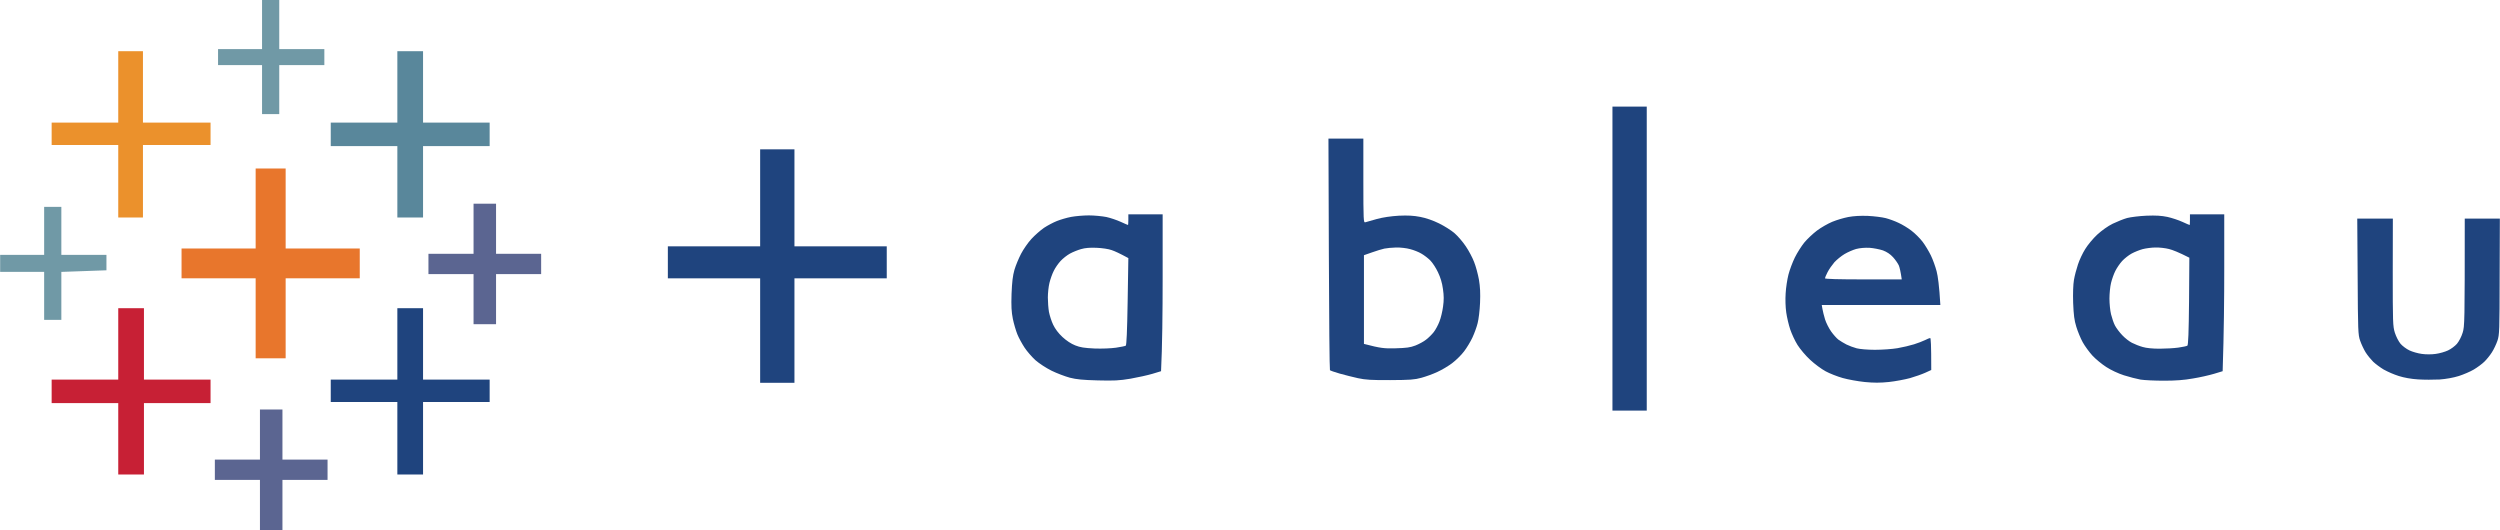
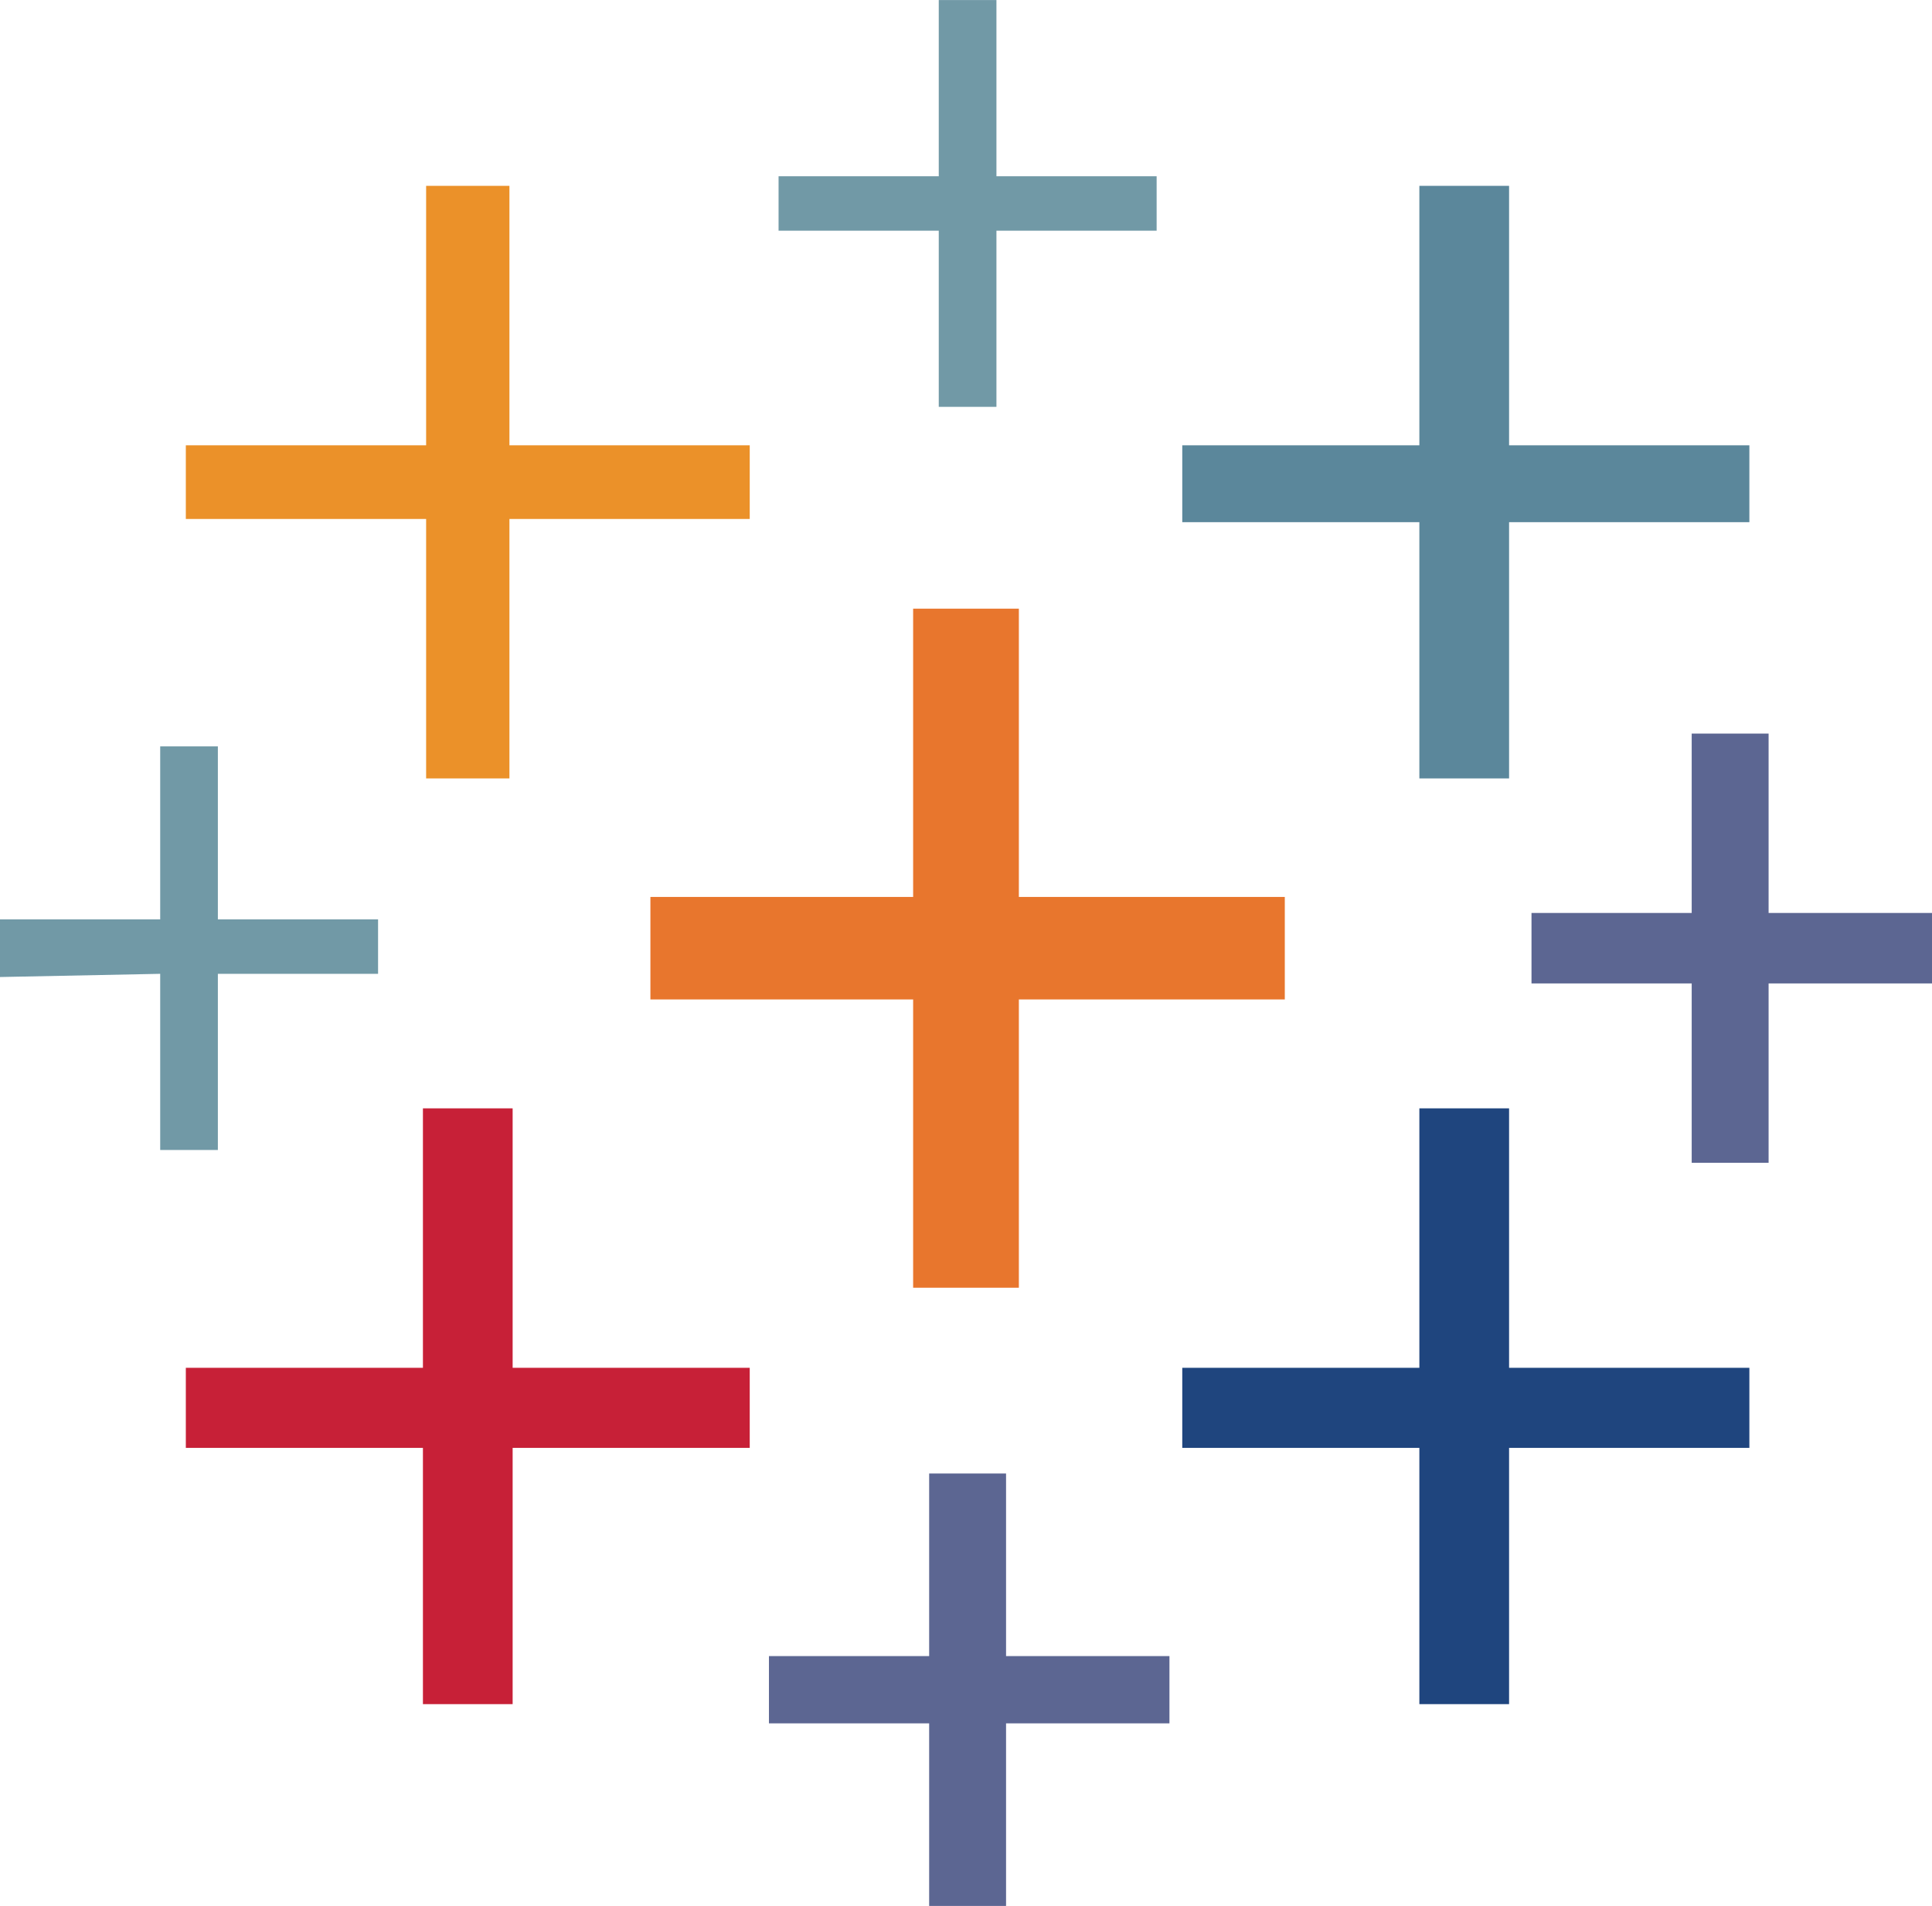
- <svg xmlns="http://www.w3.org/2000/svg" height="530" width="2500" viewBox="0 0 249.97 53">
-   <path d="M26.19 2.45v2.46h-4.4v1.6h4.4v4.9h1.72v-4.9h4.51v-1.6h-4.51V0h-1.72z" fill="#7099a6" />
-   <path d="M11.81 8.69v3.57H5.15v2.24h6.66v7.25h2.47V14.5h6.76v-2.24h-6.76V5.12h-2.47z" fill="#eb912c" />
-   <path d="M39.72 8.69v3.57h-6.66v2.35h6.66v7.14h2.57v-7.14h6.66v-2.35h-6.66V5.12h-2.57z" fill="#59879b" />
-   <path d="M161.23 10.66h3.43v30.4h-3.43zm-28.4 3.2h3.49v4.22c0 3.96.02 4.2.19 4.15.11-.04.63-.18 1.16-.33.63-.17 1.39-.28 2.2-.33.92-.04 1.46-.01 2.14.12.58.11 1.27.35 1.88.65.53.26 1.23.7 1.56.99.32.28.83.87 1.12 1.31.3.44.67 1.14.83 1.57.17.42.38 1.21.48 1.76.12.72.15 1.34.11 2.32-.03.73-.14 1.64-.24 2.02-.09.38-.33 1.03-.52 1.44s-.57 1.04-.84 1.39c-.26.35-.79.87-1.17 1.16-.37.29-1.05.69-1.49.89-.44.21-1.17.47-1.61.59-.69.19-1.13.22-3.11.23-1.87.01-2.48-.03-3.22-.19-.5-.11-1.33-.32-1.83-.46s-.94-.3-.98-.34-.09-5.26-.11-11.61zm4.35 11.38l-.8.28v8.87c1.68.44 2.04.47 3.16.44 1.1-.03 1.46-.08 1.99-.28.35-.14.84-.4 1.07-.59.24-.18.58-.52.76-.75s.44-.71.57-1.06c.14-.35.3-1.02.36-1.49.09-.64.09-1.08-.01-1.76-.08-.61-.25-1.16-.5-1.68-.2-.43-.55-.96-.77-1.18s-.62-.53-.89-.68c-.26-.16-.77-.36-1.13-.45-.35-.1-.98-.17-1.39-.16s-.95.06-1.18.11c-.24.05-.79.22-1.24.38zM76 14.93h3.43v9.7h9.23v3.2h-9.23v10.45H76V27.83h-9.23v-3.2H76z" fill="#1f447e" fill-rule="evenodd" />
-   <path d="M25.55 20.85v4h-7.41v2.98h7.41v8h3v-8h7.41v-2.98h-7.41v-8h-3z" fill="#e8762c" />
-   <path d="M47.34 22.87v2.51h-4.51v2.03h4.51v5.01h2.25v-5.01h4.51v-2.03h-4.51v-5.01h-2.25z" fill="#5b6591" />
-   <path d="M4.4 23.09v2.4H0v1.7h4.4v4.8h1.72v-4.8l4.51-.16v-1.54H6.12v-4.8H4.4z" fill="#7099a6" />
-   <path d="M112.82 21.43h3.43v6.32c0 3.48-.04 7.01-.16 9.37l-.86.26c-.47.14-1.46.36-2.2.49-1.13.19-1.64.21-3.27.17-1.51-.04-2.12-.1-2.79-.27-.48-.13-1.3-.44-1.83-.7-.56-.28-1.23-.72-1.61-1.05-.35-.32-.85-.89-1.09-1.26-.25-.38-.58-.98-.72-1.33s-.35-1.05-.45-1.54c-.14-.72-.17-1.25-.13-2.51.05-1.21.12-1.8.29-2.4.13-.44.43-1.16.66-1.6s.69-1.11 1.03-1.48c.35-.38.92-.88 1.27-1.12.35-.23.93-.54 1.29-.68.35-.14.99-.33 1.42-.41s1.23-.15 1.77-.15c.55 0 1.33.08 1.75.16.41.09 1.06.31 1.45.49.38.17.71.32.72.31.01 0 .03-.24.03-.53zm-5.84 3.93c-.29.16-.71.49-.94.74s-.54.69-.68.99c-.15.29-.34.83-.43 1.2-.09.36-.16 1.02-.16 1.46s.05 1.09.11 1.44c.07.35.25.93.42 1.28.2.42.52.85.93 1.23.4.37.87.68 1.28.84.5.2.9.26 1.93.31.73.03 1.65-.01 2.14-.08.47-.07.91-.16.98-.2.08-.05.14-1.44.19-4.42l.07-4.34c-.88-.48-1.37-.7-1.67-.8-.29-.11-.97-.21-1.5-.23-.66-.03-1.15.01-1.56.13-.32.09-.82.29-1.11.45zm112-3.93h3.43v5.36c0 2.95-.03 6.48-.16 10.33l-.86.26c-.47.14-1.42.36-2.12.47-.89.16-1.74.22-2.89.22-.91 0-1.96-.05-2.34-.11-.38-.07-1.13-.26-1.66-.43-.57-.18-1.31-.53-1.77-.83-.45-.29-1.07-.8-1.39-1.15-.31-.34-.75-.94-.96-1.32s-.5-1.08-.64-1.54c-.21-.67-.27-1.19-.32-2.4-.03-.97 0-1.83.08-2.3.07-.41.25-1.1.4-1.54.14-.44.47-1.14.73-1.55.25-.41.79-1.06 1.2-1.44.46-.42 1.06-.85 1.55-1.09.44-.21 1.08-.47 1.44-.57.35-.09 1.22-.2 1.93-.23.95-.04 1.5 0 2.09.12.45.1 1.12.32 1.51.5.38.17.71.32.72.31.02 0 .03-.24.03-.53zm-5.84 3.93c-.29.16-.71.49-.94.74s-.53.69-.68.99c-.15.29-.34.83-.43 1.2-.09.36-.16 1.07-.16 1.57s.07 1.21.16 1.57c.09.37.26.87.39 1.12s.46.69.73.97c.27.29.71.63.97.76.27.14.75.33 1.08.42.37.11.98.17 1.69.17.6 0 1.45-.05 1.87-.11.43-.06.84-.15.9-.19.09-.05.14-1.34.17-4.43l.03-4.37c-1.08-.55-1.68-.78-2.04-.87-.35-.09-.95-.16-1.34-.15-.38 0-.96.08-1.28.16-.33.09-.83.29-1.12.45zm-26.36-3.77c.62.03 1.41.13 1.77.22.35.09.93.3 1.28.47.36.16.94.51 1.29.78.36.27.86.77 1.12 1.11s.63.96.83 1.37.46 1.13.58 1.6.26 1.42.37 3.36h-11.86l.07.4c.03.22.16.69.26 1.04.11.35.39.9.61 1.21s.55.68.72.81c.18.13.54.35.81.49.26.13.72.3 1.02.38s1.1.15 1.82.15c.71 0 1.73-.07 2.26-.16s1.28-.27 1.66-.39.88-.31 1.1-.42.45-.21.51-.21c.07 0 .11.61.11 3.2l-.59.27c-.33.15-1.01.39-1.53.54-.52.14-1.47.32-2.12.39-.89.09-1.49.09-2.42 0-.68-.07-1.67-.25-2.2-.4s-1.3-.45-1.7-.67c-.41-.22-1.1-.73-1.54-1.14-.45-.41-1.01-1.08-1.27-1.49s-.58-1.11-.73-1.55-.33-1.21-.4-1.7c-.08-.55-.1-1.32-.06-1.92.03-.56.16-1.4.28-1.87s.41-1.24.64-1.71.66-1.14.94-1.49c.29-.35.86-.89 1.27-1.2s1.1-.7 1.53-.88a9.65 9.65 0 0 1 1.61-.48c.55-.1 1.21-.14 1.96-.11zm-2.35 3.82c-.32.19-.77.56-1.01.82-.23.27-.54.71-.68.99s-.26.55-.26.61c0 .07 1.35.11 3.84.11h3.84c-.11-.79-.21-1.18-.29-1.39-.09-.2-.35-.58-.58-.83-.28-.31-.62-.53-1.01-.68-.33-.11-.93-.23-1.34-.26-.48-.02-.97.02-1.35.12-.32.09-.84.32-1.16.51zm51.28-3.55h3.56l-.01 5.36c0 5.05.01 5.4.21 6.05.13.4.37.87.57 1.11.19.22.59.52.89.66.29.14.85.3 1.23.35.41.06.99.06 1.4 0 .38-.05.94-.21 1.23-.35.3-.14.7-.44.89-.66.2-.24.45-.71.57-1.11.2-.65.21-1 .21-11.41h3.51l-.02 5.79c-.01 5.48-.02 5.81-.22 6.42-.12.35-.37.88-.56 1.17-.19.3-.52.71-.75.93-.22.22-.7.57-1.05.78s-1.03.5-1.5.65c-.54.17-1.26.3-1.93.35-.6.03-1.56.03-2.15-.01-.67-.04-1.4-.17-1.93-.34a8.79 8.79 0 0 1-1.51-.65c-.35-.21-.82-.56-1.05-.78-.22-.22-.56-.63-.75-.93-.18-.29-.43-.82-.55-1.17-.21-.6-.22-.97-.25-6.42z" fill="#1f447e" fill-rule="evenodd" />
-   <path d="M11.81 34.39v3.57H5.15v2.35h6.66v7.14h2.57v-7.14h6.66v-2.35h-6.66v-7.14h-2.57z" fill="#c72035" />
-   <path d="M39.72 34.39v3.57h-6.66v2.24h6.66v7.25h2.57V40.2h6.66v-2.24h-6.66v-7.14h-2.57z" fill="#1f447e" />
-   <path d="M25.98 43.46v2.5h-4.51v2.03h4.51V53h2.25v-5.01h4.51v-2.03h-4.51v-5.01h-2.25z" fill="#5b6591" />
+ <svg xmlns="http://www.w3.org/2000/svg" height="2467" width="2500" viewBox="0 0 60.3 59.5">
+   <path d="M28.5 40.2h3.3v-9h8.3V28h-8.3v-9h-3.3v9h-8.2v3.2h8.2z" fill="#e8762d" />
+   <path d="M13.2 53.2H16v-8h7.4v-2.5H16v-8.1h-2.8v8.1H5.8v2.5h7.4z" fill="#c72037" />
+   <path d="M44.3 24.3h2.8v-8h7.5v-2.4h-7.5V5.8h-2.8v8.1h-7.4v2.4h7.4z" fill="#5b879b" />
+   <path d="M29 59.5h2.4v-5.7h5.1v-2.1h-5.1V46H29v5.7h-5v2.1h5z" fill="#5c6692" />
+   <path d="M13.3 24.3h2.6v-8.1h7.5v-2.3h-7.5V5.8h-2.6v8.1H5.8v2.3h7.5z" fill="#eb9129" />
+   <path d="M52.8 36.3h2.4v-5.6h5.1v-2.2h-5.1v-5.6h-2.4v5.6h-5v2.2h5z" fill="#5c6692" />
+   <path clip-rule="evenodd" d="M44.3 53.2h2.8v-8h7.5v-2.5h-7.5v-8.1h-2.8v8.1h-7.4v2.5h7.4z" fill="#1f457e" fill-rule="evenodd" />
+   <path d="M36.1 7.2V5.5h-5V0h-1.8v5.5h-5v1.7h5v5.5h1.8V7.2zM5 35.9h1.8v-5.5h5v-1.7h-5v-5.4H5v5.4H0v1.8l5-.1z" fill="#7199a6" />
</svg>
